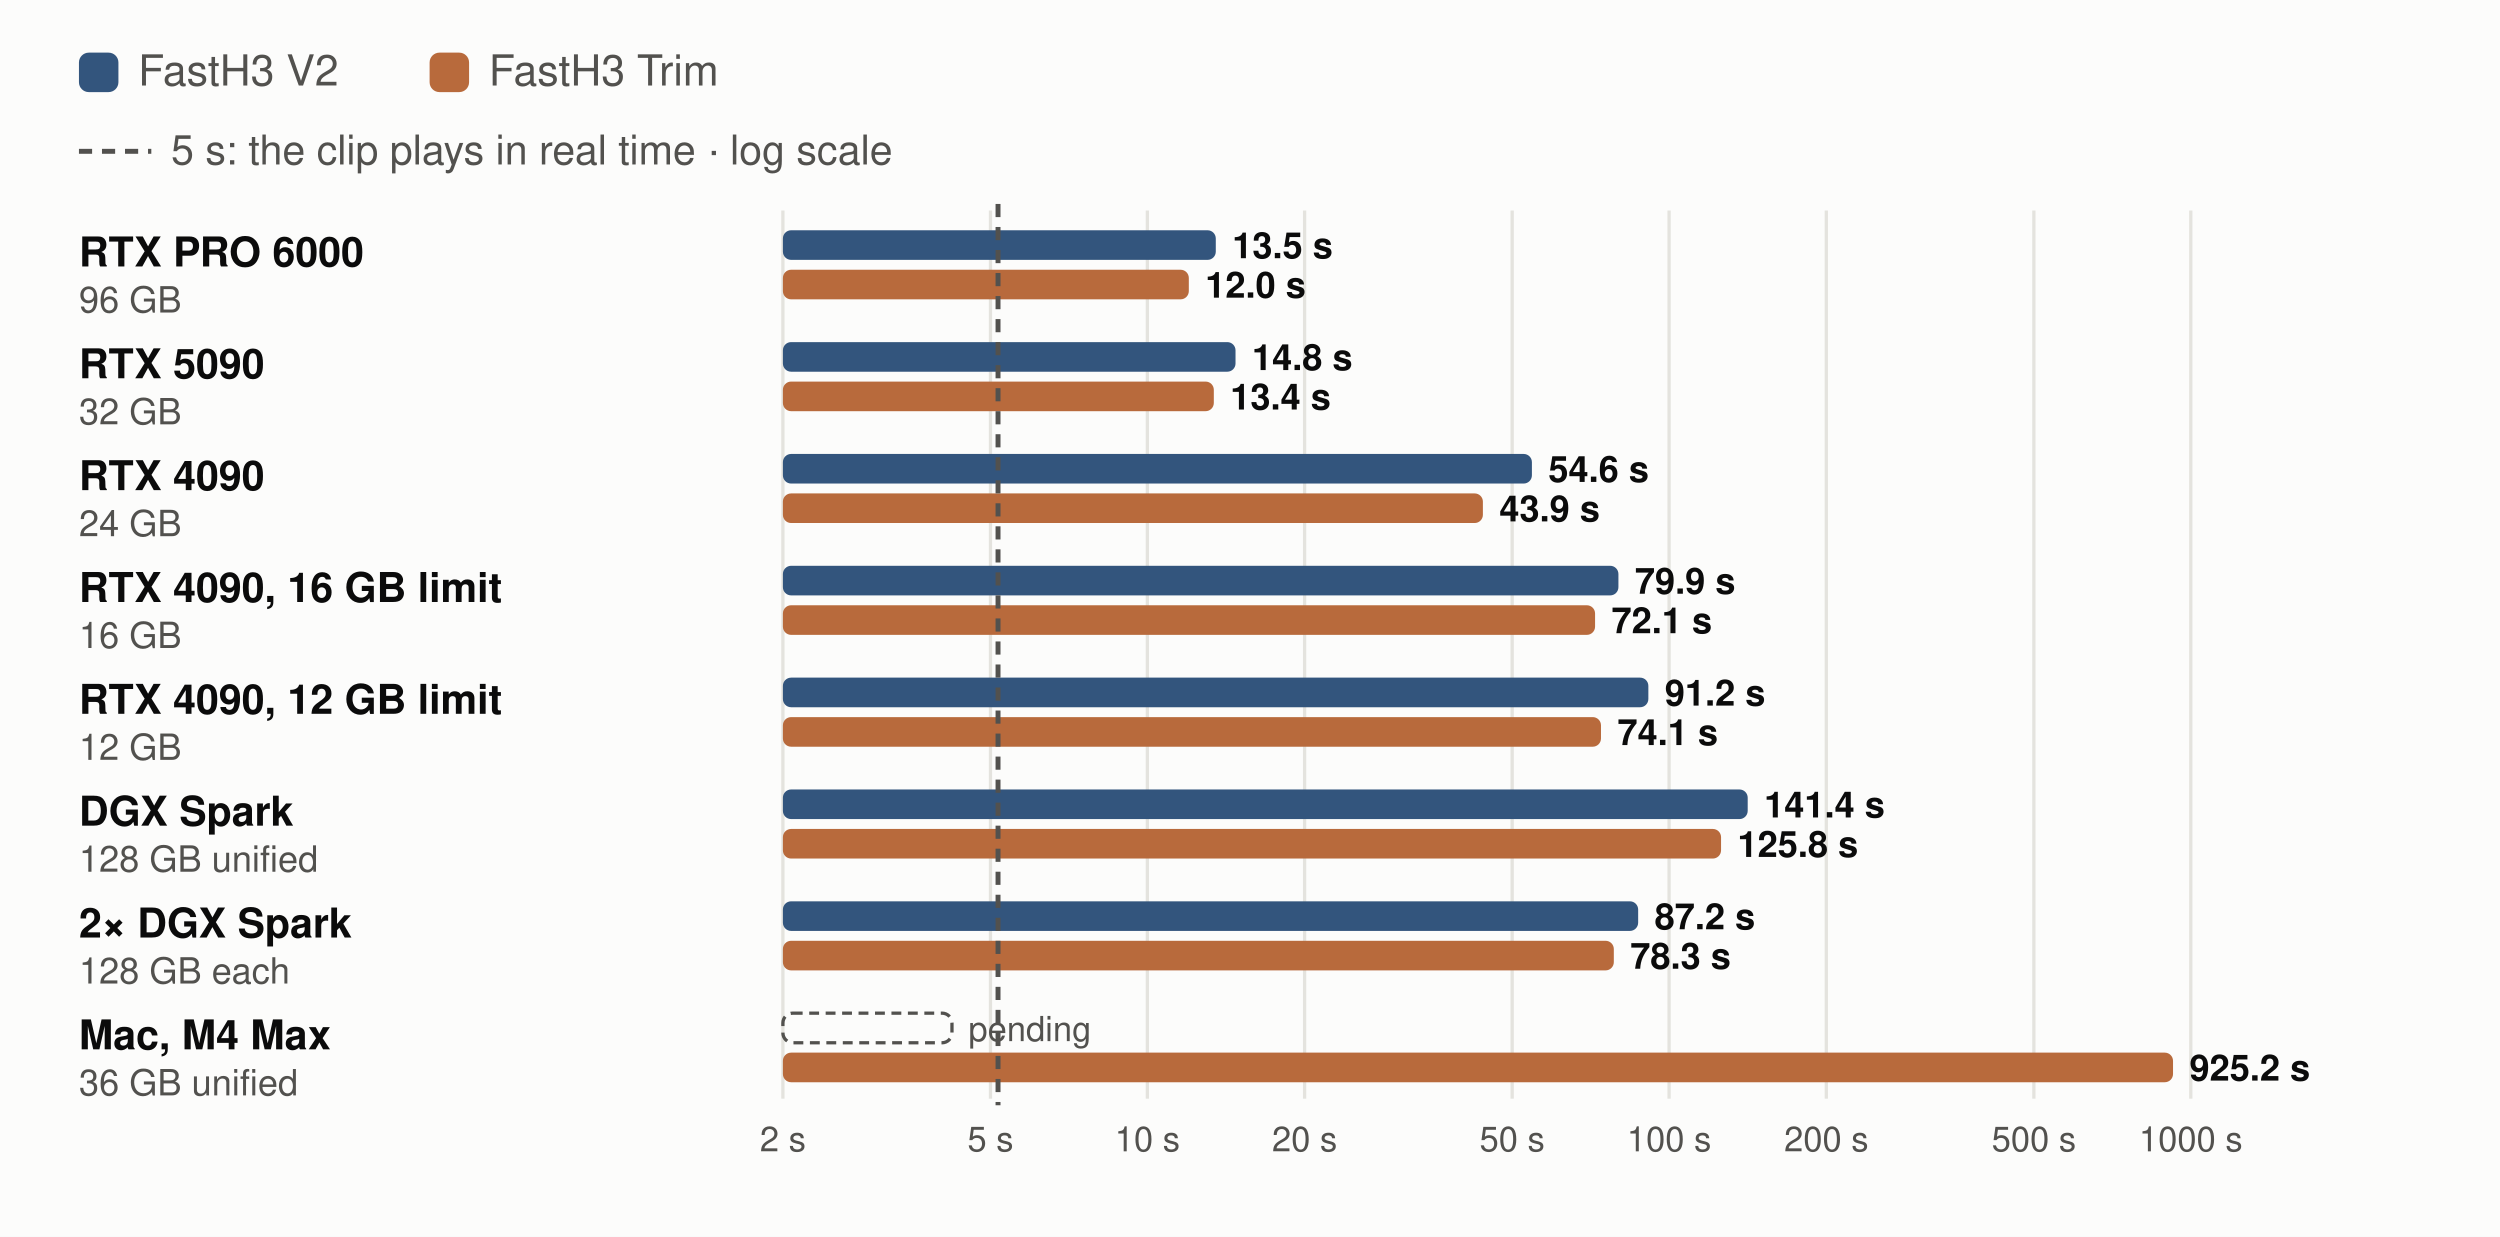
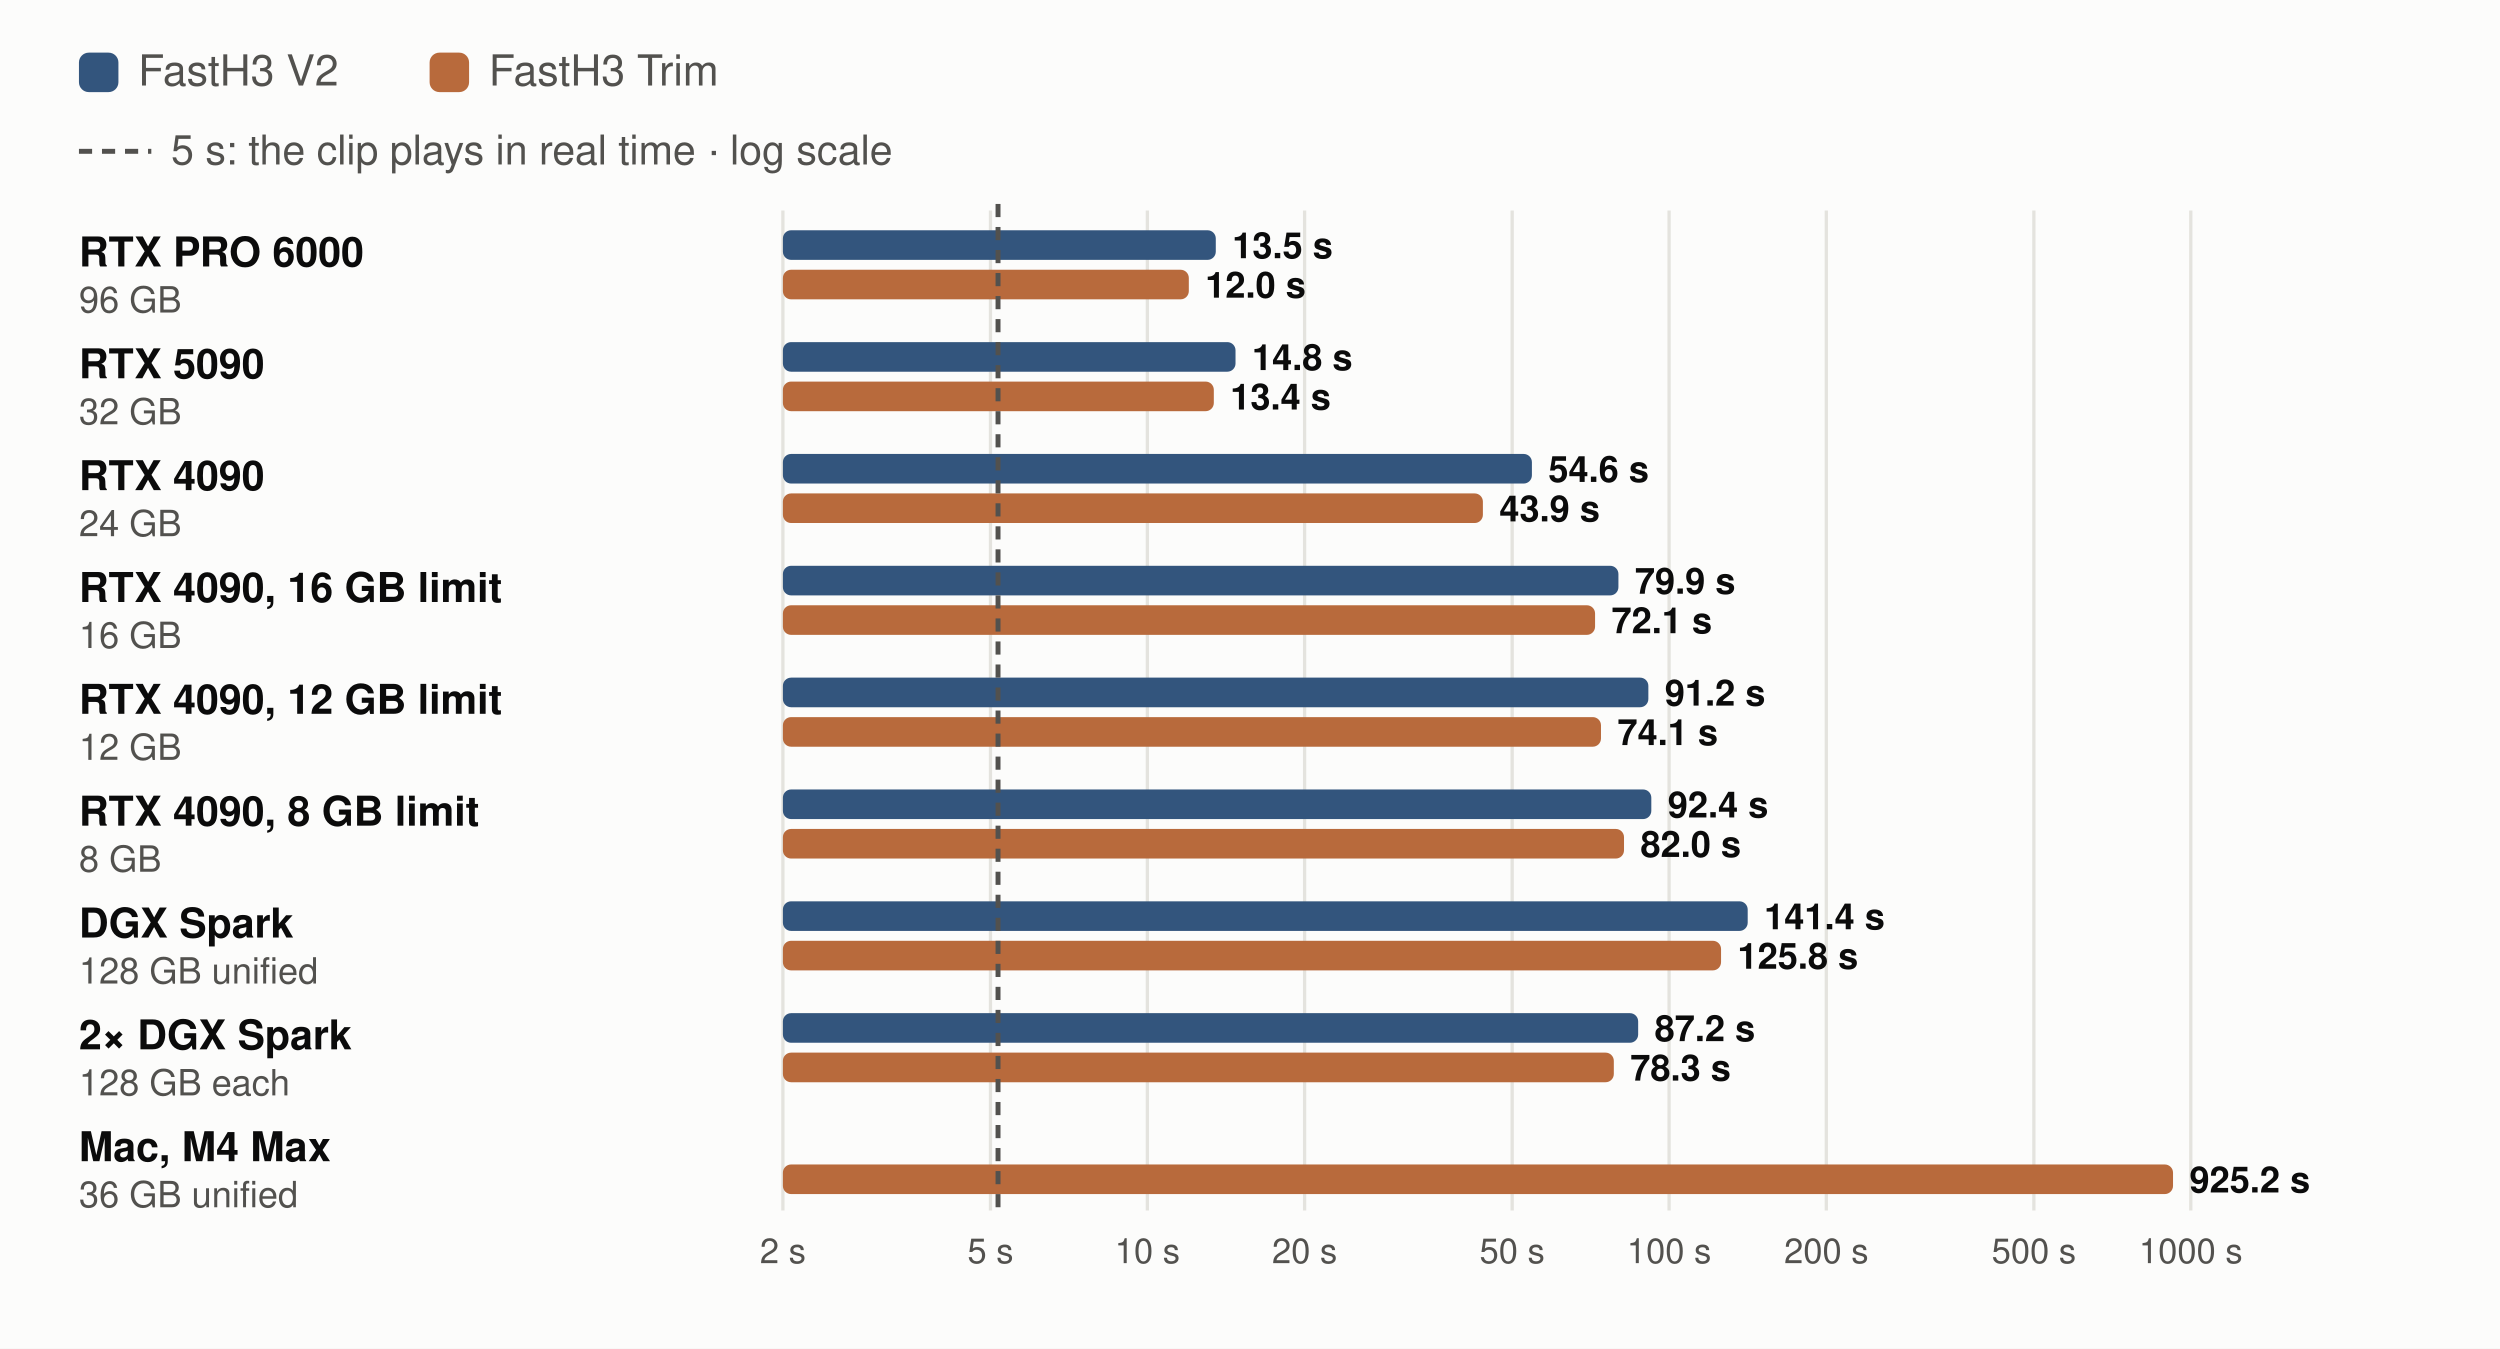
- <svg xmlns="http://www.w3.org/2000/svg" width="760" height="376" viewBox="0 0 760 376" role="img" aria-labelledby="t d">
+ <svg xmlns="http://www.w3.org/2000/svg" width="760" height="410" viewBox="0 0 760 410" role="img" aria-labelledby="t d">
  <style>
  .bg{fill:#fcfcfb} .t1{fill:#0b0b0b} .t2{fill:#52514e} .grid{stroke:#e4e3de} .axis{stroke:#9b9a95}
  .s1{fill:#33557d} .s2{fill:#b86a3c} .s3{fill:#b5afa5} .drop{fill:#b0463c} .ref{stroke:#52514e}
  .gap{stroke:#fcfcfb} .on{fill:#ffffff} .on3{fill:#0b0b0b} .est{fill:none;stroke:#52514e}
  .ring{fill:none;stroke:#0b0b0b}
  text{font-family:-apple-system,BlinkMacSystemFont,"Segoe UI",Helvetica,Arial,sans-serif}
  @media (prefers-color-scheme: dark){
    .bg{fill:#1a1a19} .t1{fill:#ffffff} .t2{fill:#c3c2b7} .grid{stroke:#2e2e2c} .axis{stroke:#6b6a66}
    .s1{fill:#7393bb} .s2{fill:#c27448} .s3{fill:#69655e} .drop{fill:#c9605a} .ref{stroke:#c3c2b7}
    .gap{stroke:#1a1a19} .on{fill:#0b0b0b} .on3{fill:#ffffff} .est{fill:none;stroke:#c3c2b7}
    .ring{fill:none;stroke:#ffffff}
  }
</style>
-   <rect class="bg" width="760" height="376" />
+   <rect class="bg" width="760" height="410" />
  <rect class="s1" x="24" y="16" width="12" height="12" rx="3" />
  <text class="t2" x="42" y="26" font-size="13">FastH3 V2</text>
  <rect class="s2" x="130.6" y="16" width="12" height="12" rx="3" />
  <text class="t2" x="148.6" y="26" font-size="13">FastH3 Trim</text>
  <line class="ref" x1="24" x2="46" y1="46" y2="46" stroke-width="1.5" stroke-dasharray="4 3" />
  <text class="t2" x="52" y="50" font-size="12.5">5 s: the clip plays in real time · log scale</text>
-   <line class="grid" x1="238.0" x2="238.0" y1="64" y2="334" stroke-width="1" />
-   <text class="t2" x="238.0" y="350" font-size="10.5" text-anchor="middle">2 s</text>
-   <line class="grid" x1="301.1" x2="301.1" y1="64" y2="334" stroke-width="1" />
-   <text class="t2" x="301.1" y="350" font-size="10.5" text-anchor="middle">5 s</text>
-   <line class="grid" x1="348.8" x2="348.8" y1="64" y2="334" stroke-width="1" />
-   <text class="t2" x="348.8" y="350" font-size="10.5" text-anchor="middle">10 s</text>
-   <line class="grid" x1="396.6" x2="396.6" y1="64" y2="334" stroke-width="1" />
-   <text class="t2" x="396.6" y="350" font-size="10.5" text-anchor="middle">20 s</text>
-   <line class="grid" x1="459.7" x2="459.7" y1="64" y2="334" stroke-width="1" />
-   <text class="t2" x="459.7" y="350" font-size="10.5" text-anchor="middle">50 s</text>
-   <line class="grid" x1="507.4" x2="507.4" y1="64" y2="334" stroke-width="1" />
-   <text class="t2" x="507.4" y="350" font-size="10.5" text-anchor="middle">100 s</text>
-   <line class="grid" x1="555.2" x2="555.2" y1="64" y2="334" stroke-width="1" />
-   <text class="t2" x="555.2" y="350" font-size="10.5" text-anchor="middle">200 s</text>
-   <line class="grid" x1="618.3" x2="618.3" y1="64" y2="334" stroke-width="1" />
-   <text class="t2" x="618.3" y="350" font-size="10.5" text-anchor="middle">500 s</text>
-   <line class="grid" x1="666.0" x2="666.0" y1="64" y2="334" stroke-width="1" />
-   <text class="t2" x="666.0" y="350" font-size="10.5" text-anchor="middle">1000 s</text>
+   <line class="grid" x1="238.0" x2="238.0" y1="64" y2="368" stroke-width="1" />
+   <text class="t2" x="238.0" y="384" font-size="10.5" text-anchor="middle">2 s</text>
+   <line class="grid" x1="301.1" x2="301.1" y1="64" y2="368" stroke-width="1" />
+   <text class="t2" x="301.1" y="384" font-size="10.5" text-anchor="middle">5 s</text>
+   <line class="grid" x1="348.8" x2="348.8" y1="64" y2="368" stroke-width="1" />
+   <text class="t2" x="348.8" y="384" font-size="10.5" text-anchor="middle">10 s</text>
+   <line class="grid" x1="396.6" x2="396.6" y1="64" y2="368" stroke-width="1" />
+   <text class="t2" x="396.6" y="384" font-size="10.5" text-anchor="middle">20 s</text>
+   <line class="grid" x1="459.7" x2="459.7" y1="64" y2="368" stroke-width="1" />
+   <text class="t2" x="459.7" y="384" font-size="10.5" text-anchor="middle">50 s</text>
+   <line class="grid" x1="507.4" x2="507.4" y1="64" y2="368" stroke-width="1" />
+   <text class="t2" x="507.4" y="384" font-size="10.5" text-anchor="middle">100 s</text>
+   <line class="grid" x1="555.2" x2="555.2" y1="64" y2="368" stroke-width="1" />
+   <text class="t2" x="555.2" y="384" font-size="10.5" text-anchor="middle">200 s</text>
+   <line class="grid" x1="618.3" x2="618.3" y1="64" y2="368" stroke-width="1" />
+   <text class="t2" x="618.3" y="384" font-size="10.5" text-anchor="middle">500 s</text>
+   <line class="grid" x1="666.0" x2="666.0" y1="64" y2="368" stroke-width="1" />
+   <text class="t2" x="666.0" y="384" font-size="10.5" text-anchor="middle">1000 s</text>
  <text class="t1" x="24" y="81" font-size="12.5" font-weight="600">RTX PRO 6000</text>
  <text class="t2" x="24" y="95" font-size="11">96 GB</text>
  <rect class="s1" x="238" y="70" width="131.6" height="9" rx="2.5" />
  <text class="t1" x="374.6" y="78.5" font-size="11" font-weight="700">13.5 s</text>
  <rect class="s2" x="238" y="82" width="123.4" height="9" rx="2.5" />
  <text class="t1" x="366.4" y="90.5" font-size="11" font-weight="700">12.0 s</text>
  <text class="t1" x="24" y="115" font-size="12.5" font-weight="600">RTX 5090</text>
  <text class="t2" x="24" y="129" font-size="11">32 GB</text>
  <rect class="s1" x="238" y="104" width="137.6" height="9" rx="2.5" />
  <text class="t1" x="380.6" y="112.5" font-size="11" font-weight="700">14.8 s</text>
  <rect class="s2" x="238" y="116" width="131.0" height="9" rx="2.5" />
  <text class="t1" x="374.0" y="124.5" font-size="11" font-weight="700">13.4 s</text>
  <text class="t1" x="24" y="149" font-size="12.5" font-weight="600">RTX 4090</text>
  <text class="t2" x="24" y="163" font-size="11">24 GB</text>
  <rect class="s1" x="238" y="138" width="227.7" height="9" rx="2.5" />
  <text class="t1" x="470.7" y="146.5" font-size="11" font-weight="700">54.6 s</text>
  <rect class="s2" x="238" y="150" width="212.8" height="9" rx="2.5" />
  <text class="t1" x="455.8" y="158.5" font-size="11" font-weight="700">43.9 s</text>
  <text class="t1" x="24" y="183" font-size="12.5" font-weight="600">RTX 4090, 16 GB limit</text>
  <text class="t2" x="24" y="197" font-size="11">16 GB</text>
  <rect class="s1" x="238" y="172" width="254.0" height="9" rx="2.5" />
  <text class="t1" x="497.0" y="180.5" font-size="11" font-weight="700">79.9 s</text>
  <rect class="s2" x="238" y="184" width="246.9" height="9" rx="2.5" />
  <text class="t1" x="489.9" y="192.5" font-size="11" font-weight="700">72.1 s</text>
  <text class="t1" x="24" y="217" font-size="12.5" font-weight="600">RTX 4090, 12 GB limit</text>
  <text class="t2" x="24" y="231" font-size="11">12 GB</text>
  <rect class="s1" x="238" y="206" width="263.1" height="9" rx="2.5" />
  <text class="t1" x="506.1" y="214.5" font-size="11" font-weight="700">91.2 s</text>
  <rect class="s2" x="238" y="218" width="248.7" height="9" rx="2.5" />
  <text class="t1" x="491.7" y="226.5" font-size="11" font-weight="700">74.1 s</text>
-   <text class="t1" x="24" y="251" font-size="12.5" font-weight="600">DGX Spark</text>
-   <text class="t2" x="24" y="265" font-size="11">128 GB unified</text>
-   <rect class="s1" x="238" y="240" width="293.3" height="9" rx="2.5" />
-   <text class="t1" x="536.3" y="248.5" font-size="11" font-weight="700">141.4 s</text>
-   <rect class="s2" x="238" y="252" width="285.2" height="9" rx="2.5" />
-   <text class="t1" x="528.2" y="260.5" font-size="11" font-weight="700">125.8 s</text>
-   <text class="t1" x="24" y="285" font-size="12.5" font-weight="600">2× DGX Spark</text>
-   <text class="t2" x="24" y="299" font-size="11">128 GB each</text>
-   <rect class="s1" x="238" y="274" width="260.0" height="9" rx="2.5" />
-   <text class="t1" x="503.0" y="282.5" font-size="11" font-weight="700">87.2 s</text>
-   <rect class="s2" x="238" y="286" width="252.6" height="9" rx="2.5" />
-   <text class="t1" x="495.6" y="294.5" font-size="11" font-weight="700">78.3 s</text>
-   <text class="t1" x="24" y="319" font-size="12.5" font-weight="600">Mac, M4 Max</text>
-   <text class="t2" x="24" y="333" font-size="11">36 GB unified</text>
-   <rect class="est" x="238" y="308" width="51.4" height="9" rx="3" stroke-width="1" stroke-dasharray="3 2" />
-   <text class="t2" x="294.4" y="316.5" font-size="10.5">pending</text>
-   <rect class="s2" x="238" y="320" width="422.6" height="9" rx="2.5" />
-   <text class="t1" x="665.6" y="328.5" font-size="11" font-weight="700">925.2 s</text>
-   <line class="ref" x1="303.4" x2="303.4" y1="62" y2="336" stroke-width="1.5" stroke-dasharray="4 3" />
+   <text class="t1" x="24" y="251" font-size="12.5" font-weight="600">RTX 4090, 8 GB limit</text>
+   <text class="t2" x="24" y="265" font-size="11">8 GB</text>
+   <rect class="s1" x="238" y="240" width="264.0" height="9" rx="2.5" />
+   <text class="t1" x="507.0" y="248.5" font-size="11" font-weight="700">92.4 s</text>
+   <rect class="s2" x="238" y="252" width="255.7" height="9" rx="2.5" />
+   <text class="t1" x="498.7" y="260.5" font-size="11" font-weight="700">82.0 s</text>
+   <text class="t1" x="24" y="285" font-size="12.5" font-weight="600">DGX Spark</text>
+   <text class="t2" x="24" y="299" font-size="11">128 GB unified</text>
+   <rect class="s1" x="238" y="274" width="293.3" height="9" rx="2.5" />
+   <text class="t1" x="536.3" y="282.5" font-size="11" font-weight="700">141.4 s</text>
+   <rect class="s2" x="238" y="286" width="285.2" height="9" rx="2.5" />
+   <text class="t1" x="528.2" y="294.5" font-size="11" font-weight="700">125.8 s</text>
+   <text class="t1" x="24" y="319" font-size="12.5" font-weight="600">2× DGX Spark</text>
+   <text class="t2" x="24" y="333" font-size="11">128 GB each</text>
+   <rect class="s1" x="238" y="308" width="260.0" height="9" rx="2.5" />
+   <text class="t1" x="503.0" y="316.5" font-size="11" font-weight="700">87.2 s</text>
+   <rect class="s2" x="238" y="320" width="252.6" height="9" rx="2.5" />
+   <text class="t1" x="495.6" y="328.5" font-size="11" font-weight="700">78.3 s</text>
+   <text class="t1" x="24" y="353" font-size="12.5" font-weight="600">Mac, M4 Max</text>
+   <text class="t2" x="24" y="367" font-size="11">36 GB unified</text>
+   <rect class="s2" x="238" y="354" width="422.6" height="9" rx="2.5" />
+   <text class="t1" x="665.6" y="362.5" font-size="11" font-weight="700">925.2 s</text>
+   <line class="ref" x1="303.4" x2="303.4" y1="62" y2="370" stroke-width="1.5" stroke-dasharray="4 3" />
</svg>
